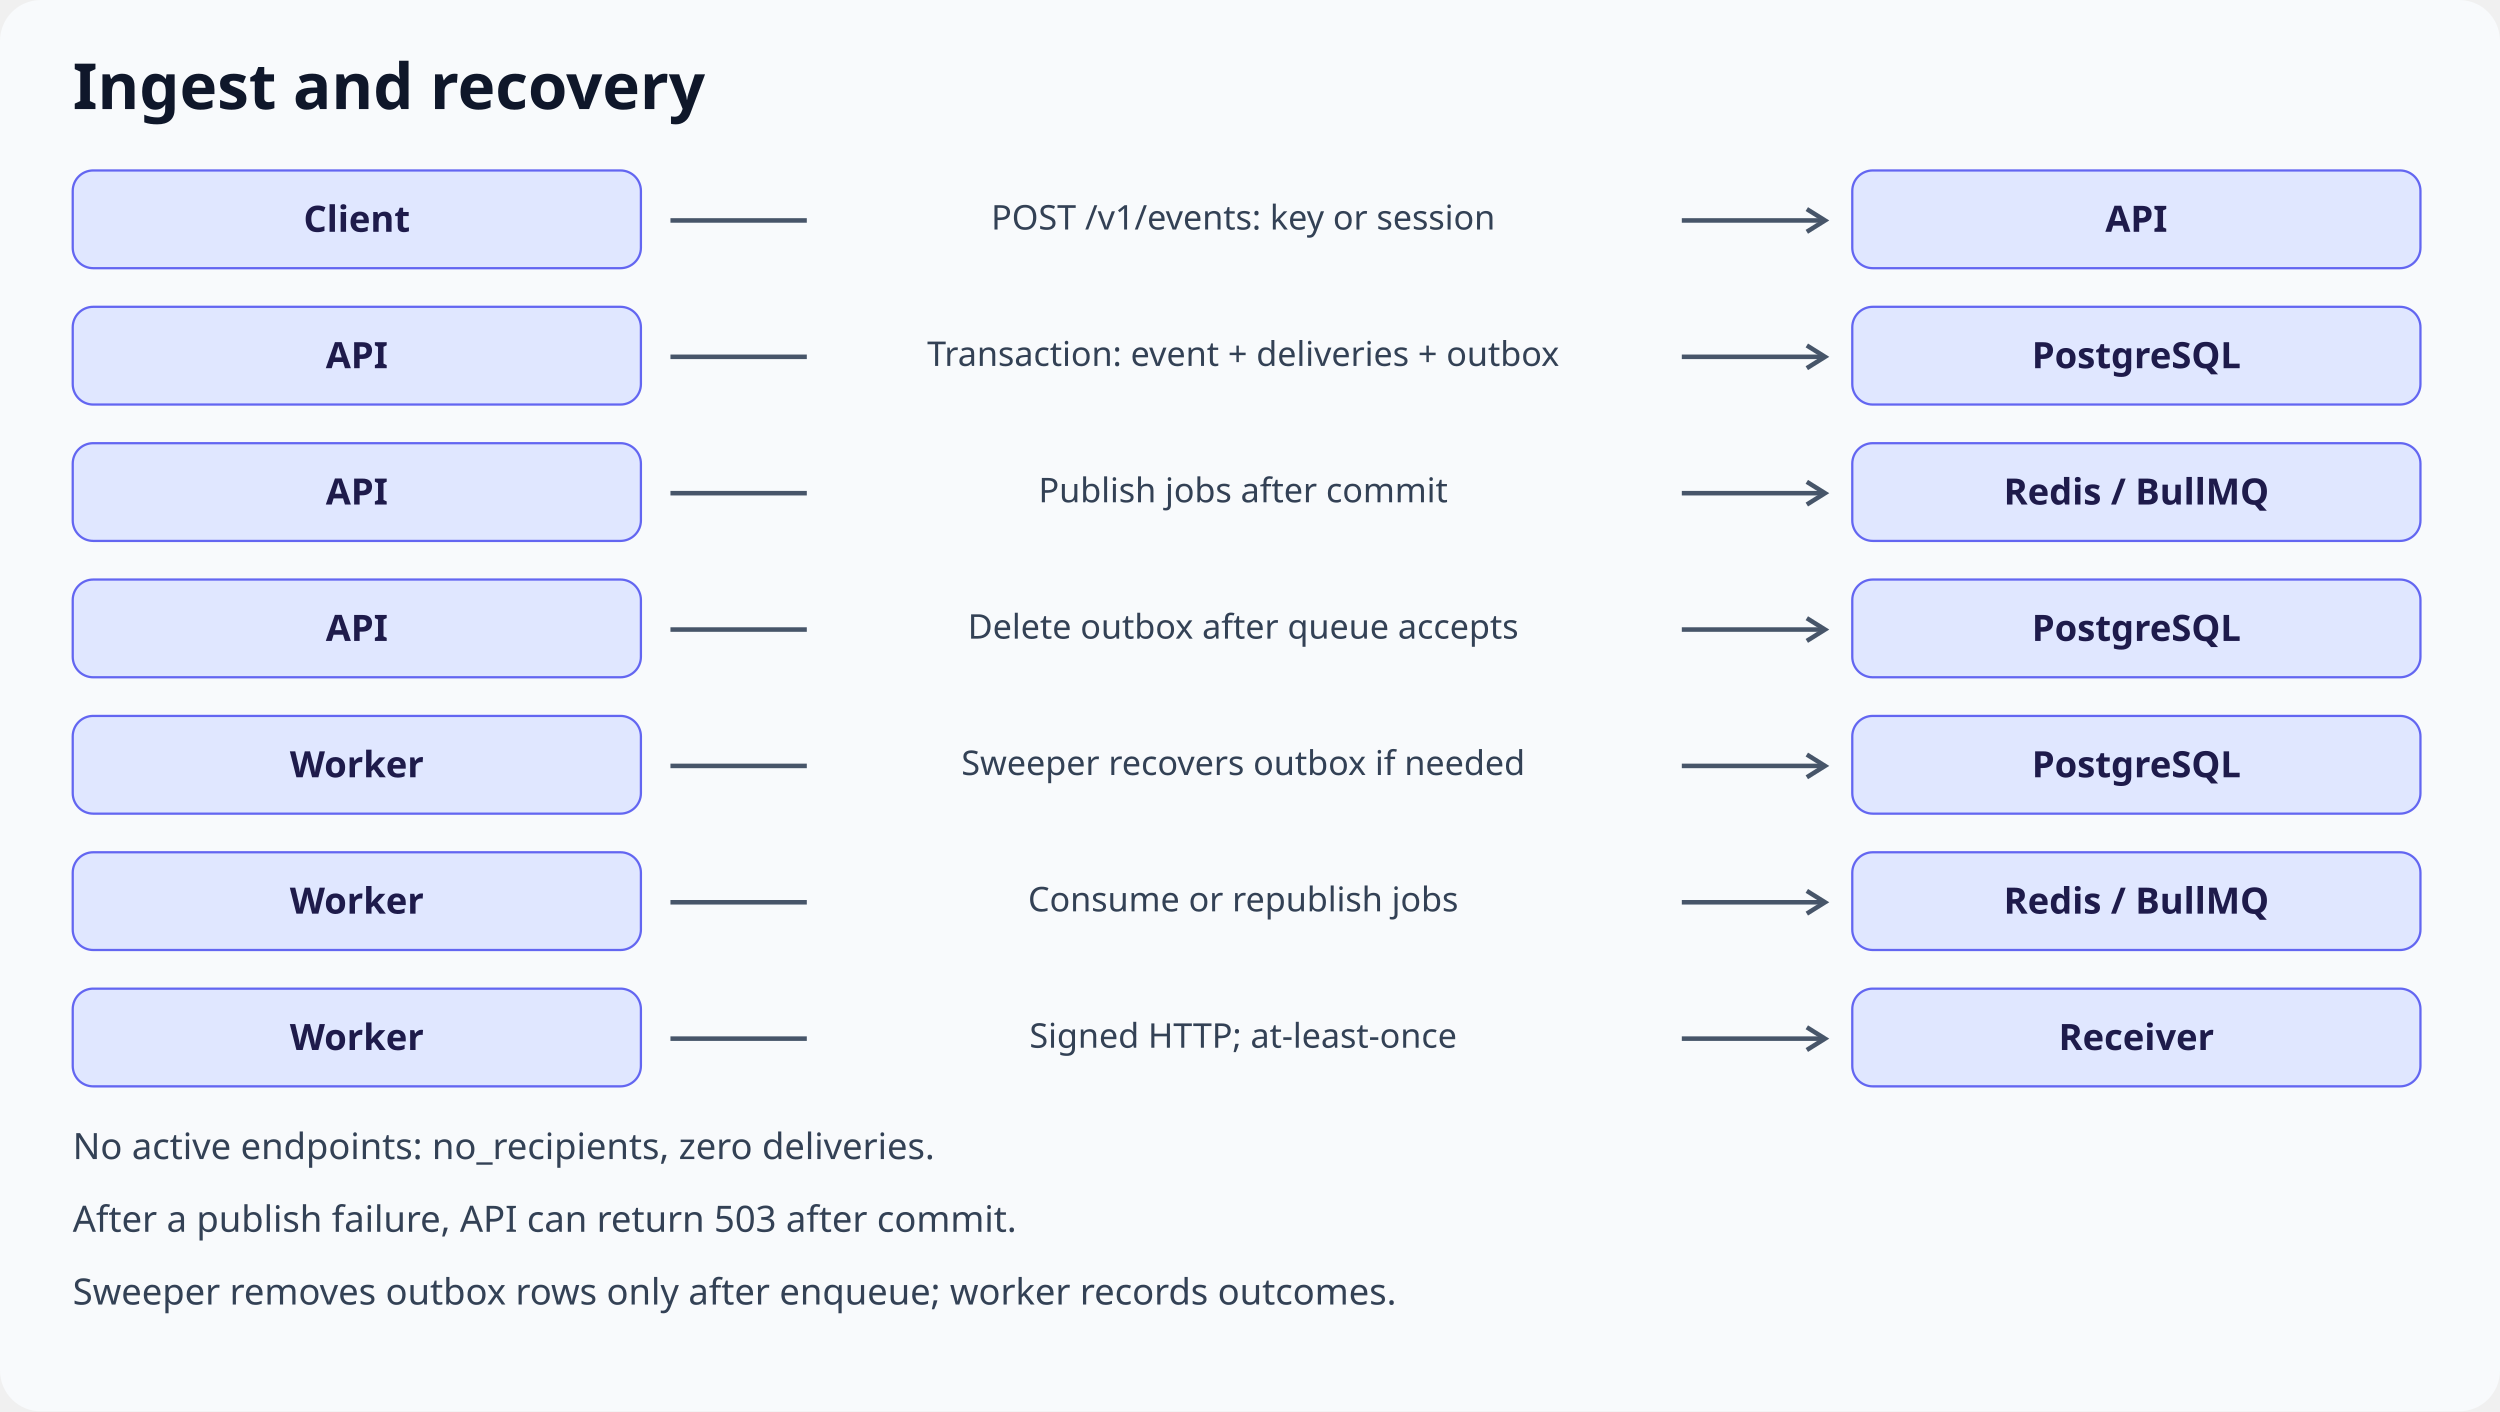
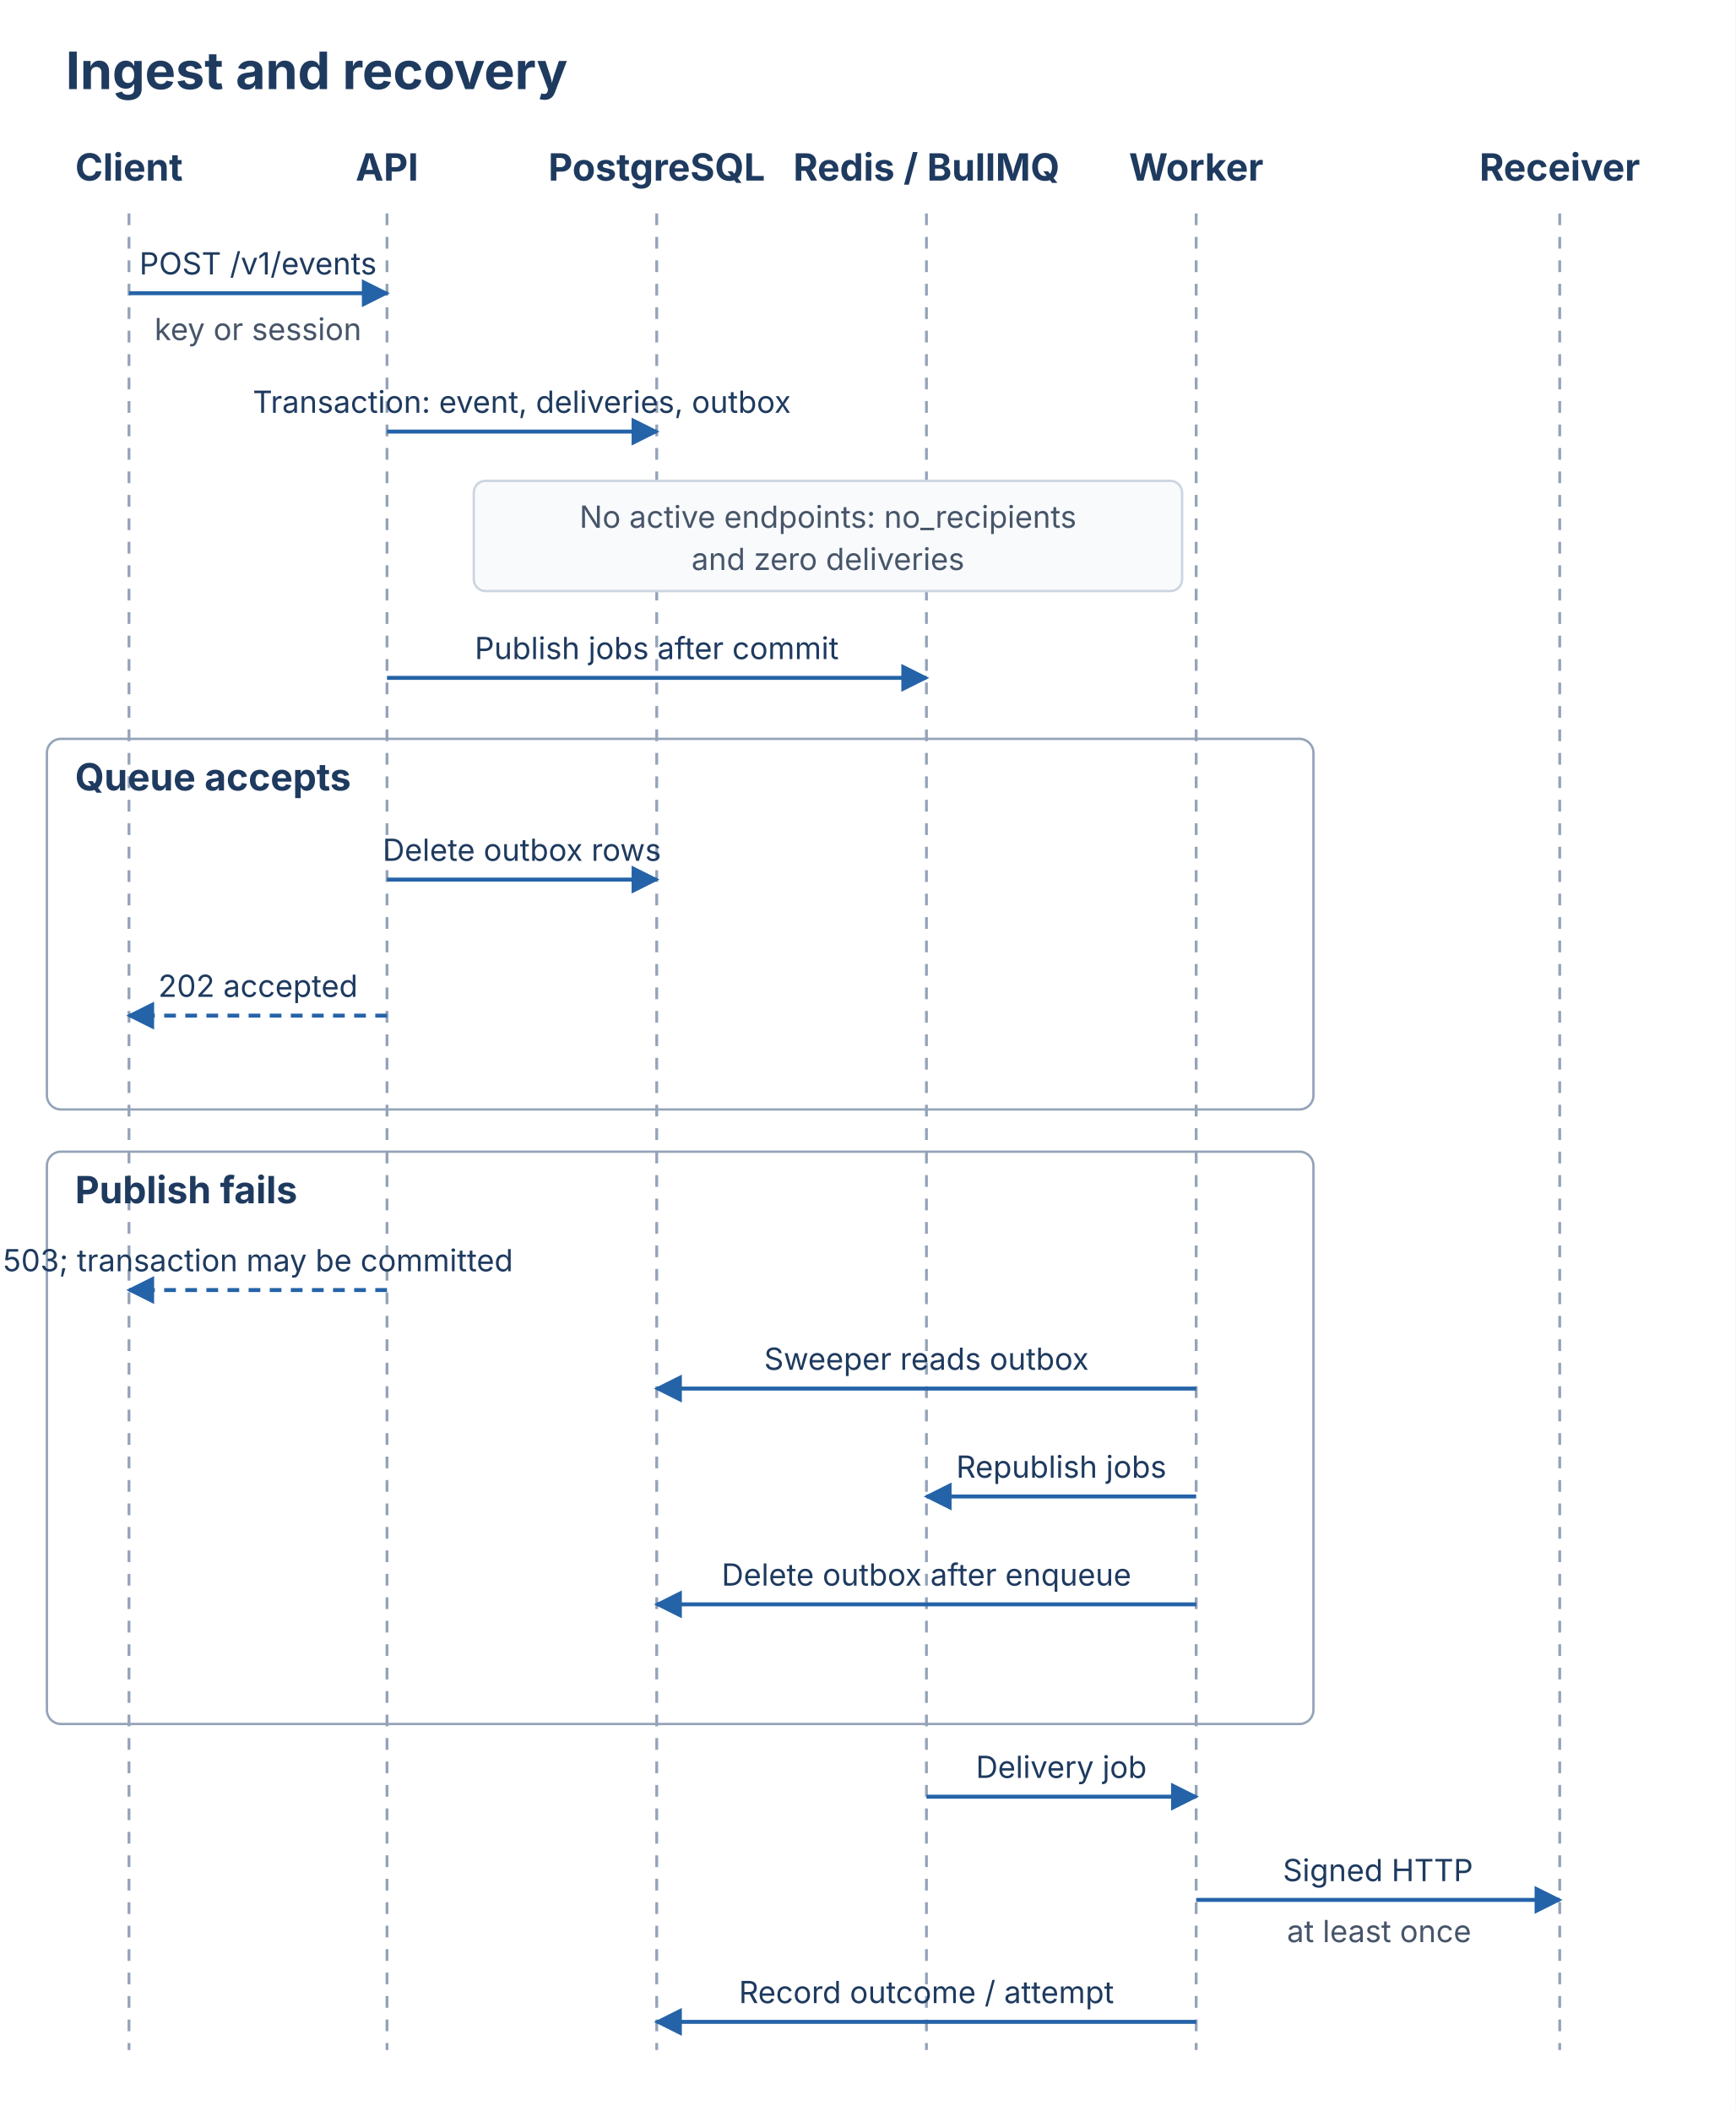
- <svg xmlns="http://www.w3.org/2000/svg" viewBox="0 0 1100 621" role="img" aria-labelledby="title desc">
-   <rect width="1100" height="621" rx="18" fill="#f8fafc" />
-   <text x="32" y="48" font-family="sans-serif" font-size="28" font-weight="700" fill="#0f172a">Ingest and recovery</text>
-   <rect x="32" y="75" width="250" height="43" rx="9" fill="#e0e7ff" stroke="#6366f1" />
-   <text x="157" y="102" text-anchor="middle" font-family="sans-serif" font-size="16" font-weight="600" fill="#1e1b4b">Client</text>
-   <rect x="815" y="75" width="250" height="43" rx="9" fill="#e0e7ff" stroke="#6366f1" />
-   <text x="940" y="102" text-anchor="middle" font-family="sans-serif" font-size="16" font-weight="600" fill="#1e1b4b">API</text>
-   <path d="M 295 97 H 802" stroke="#475569" stroke-width="2" />
-   <path d="M 795 92 l 8 5 -8 5" fill="none" stroke="#475569" stroke-width="2" />
-   <rect x="355" y="80" width="385" height="32" rx="5" fill="#f8fafc" />
-   <text x="547" y="101" text-anchor="middle" font-family="sans-serif" font-size="15" fill="#334155">POST /v1/events: key or session</text>
-   <rect x="32" y="135" width="250" height="43" rx="9" fill="#e0e7ff" stroke="#6366f1" />
-   <text x="157" y="162" text-anchor="middle" font-family="sans-serif" font-size="16" font-weight="600" fill="#1e1b4b">API</text>
-   <rect x="815" y="135" width="250" height="43" rx="9" fill="#e0e7ff" stroke="#6366f1" />
-   <text x="940" y="162" text-anchor="middle" font-family="sans-serif" font-size="16" font-weight="600" fill="#1e1b4b">PostgreSQL</text>
-   <path d="M 295 157 H 802" stroke="#475569" stroke-width="2" />
-   <path d="M 795 152 l 8 5 -8 5" fill="none" stroke="#475569" stroke-width="2" />
-   <rect x="355" y="140" width="385" height="32" rx="5" fill="#f8fafc" />
-   <text x="547" y="161" text-anchor="middle" font-family="sans-serif" font-size="15" fill="#334155">Transaction: event + deliveries + outbox</text>
-   <rect x="32" y="195" width="250" height="43" rx="9" fill="#e0e7ff" stroke="#6366f1" />
-   <text x="157" y="222" text-anchor="middle" font-family="sans-serif" font-size="16" font-weight="600" fill="#1e1b4b">API</text>
-   <rect x="815" y="195" width="250" height="43" rx="9" fill="#e0e7ff" stroke="#6366f1" />
-   <text x="940" y="222" text-anchor="middle" font-family="sans-serif" font-size="16" font-weight="600" fill="#1e1b4b">Redis / BullMQ</text>
-   <path d="M 295 217 H 802" stroke="#475569" stroke-width="2" />
-   <path d="M 795 212 l 8 5 -8 5" fill="none" stroke="#475569" stroke-width="2" />
-   <rect x="355" y="200" width="385" height="32" rx="5" fill="#f8fafc" />
-   <text x="547" y="221" text-anchor="middle" font-family="sans-serif" font-size="15" fill="#334155">Publish jobs after commit</text>
-   <rect x="32" y="255" width="250" height="43" rx="9" fill="#e0e7ff" stroke="#6366f1" />
-   <text x="157" y="282" text-anchor="middle" font-family="sans-serif" font-size="16" font-weight="600" fill="#1e1b4b">API</text>
-   <rect x="815" y="255" width="250" height="43" rx="9" fill="#e0e7ff" stroke="#6366f1" />
-   <text x="940" y="282" text-anchor="middle" font-family="sans-serif" font-size="16" font-weight="600" fill="#1e1b4b">PostgreSQL</text>
-   <path d="M 295 277 H 802" stroke="#475569" stroke-width="2" />
-   <path d="M 795 272 l 8 5 -8 5" fill="none" stroke="#475569" stroke-width="2" />
-   <rect x="355" y="260" width="385" height="32" rx="5" fill="#f8fafc" />
-   <text x="547" y="281" text-anchor="middle" font-family="sans-serif" font-size="15" fill="#334155">Delete outbox after queue accepts</text>
-   <rect x="32" y="315" width="250" height="43" rx="9" fill="#e0e7ff" stroke="#6366f1" />
-   <text x="157" y="342" text-anchor="middle" font-family="sans-serif" font-size="16" font-weight="600" fill="#1e1b4b">Worker</text>
-   <rect x="815" y="315" width="250" height="43" rx="9" fill="#e0e7ff" stroke="#6366f1" />
-   <text x="940" y="342" text-anchor="middle" font-family="sans-serif" font-size="16" font-weight="600" fill="#1e1b4b">PostgreSQL</text>
-   <path d="M 295 337 H 802" stroke="#475569" stroke-width="2" />
-   <path d="M 795 332 l 8 5 -8 5" fill="none" stroke="#475569" stroke-width="2" />
-   <rect x="355" y="320" width="385" height="32" rx="5" fill="#f8fafc" />
-   <text x="547" y="341" text-anchor="middle" font-family="sans-serif" font-size="15" fill="#334155">Sweeper recovers outbox if needed</text>
-   <rect x="32" y="375" width="250" height="43" rx="9" fill="#e0e7ff" stroke="#6366f1" />
-   <text x="157" y="402" text-anchor="middle" font-family="sans-serif" font-size="16" font-weight="600" fill="#1e1b4b">Worker</text>
-   <rect x="815" y="375" width="250" height="43" rx="9" fill="#e0e7ff" stroke="#6366f1" />
-   <text x="940" y="402" text-anchor="middle" font-family="sans-serif" font-size="16" font-weight="600" fill="#1e1b4b">Redis / BullMQ</text>
-   <path d="M 295 397 H 802" stroke="#475569" stroke-width="2" />
-   <path d="M 795 392 l 8 5 -8 5" fill="none" stroke="#475569" stroke-width="2" />
-   <rect x="355" y="380" width="385" height="32" rx="5" fill="#f8fafc" />
-   <text x="547" y="401" text-anchor="middle" font-family="sans-serif" font-size="15" fill="#334155">Consume or republish jobs</text>
-   <rect x="32" y="435" width="250" height="43" rx="9" fill="#e0e7ff" stroke="#6366f1" />
-   <text x="157" y="462" text-anchor="middle" font-family="sans-serif" font-size="16" font-weight="600" fill="#1e1b4b">Worker</text>
-   <rect x="815" y="435" width="250" height="43" rx="9" fill="#e0e7ff" stroke="#6366f1" />
-   <text x="940" y="462" text-anchor="middle" font-family="sans-serif" font-size="16" font-weight="600" fill="#1e1b4b">Receiver</text>
-   <path d="M 295 457 H 802" stroke="#475569" stroke-width="2" />
-   <path d="M 795 452 l 8 5 -8 5" fill="none" stroke="#475569" stroke-width="2" />
-   <rect x="355" y="440" width="385" height="32" rx="5" fill="#f8fafc" />
-   <text x="547" y="461" text-anchor="middle" font-family="sans-serif" font-size="15" fill="#334155">Signed HTTP; at-least-once</text>
-   <text x="32" y="510" font-family="sans-serif" font-size="16" fill="#334155">No active endpoints: no_recipients, zero deliveries.</text>
-   <text x="32" y="542" font-family="sans-serif" font-size="16" fill="#334155">After a publish failure, API can return 503 after commit.</text>
-   <text x="32" y="574" font-family="sans-serif" font-size="16" fill="#334155">Sweeper removes outbox rows only after enqueue; worker records outcomes.</text>
+ <svg xmlns="http://www.w3.org/2000/svg" viewBox="0 0 740 900" role="img" aria-labelledby="title desc">
+   <defs>
+     <marker id="arrow" viewBox="0 0 10 10" refX="9" refY="5" markerWidth="7" markerHeight="7" orient="auto-start-reverse">
+       <path d="M0 0L10 5L0 10Z" fill="#2563a8" />
+     </marker>
+   </defs>
+   <style>text{font-family:system-ui,-apple-system,sans-serif;fill:#0f172a} .heading{font-size:22px;font-weight:700;fill:#1e3a5f} .node{fill:#fff;stroke:#94a3b8;stroke-width:1.5} .name{font-size:16px;font-weight:650;fill:#1e3a5f} .small{font-size:13px;fill:#475569} .label{font-size:13px;fill:#1e3a5f} .line{fill:none;stroke:#2563a8;stroke-width:1.7;marker-end:url(#arrow)} .rel{fill:none;stroke:#64748b;stroke-width:1.4} .life{stroke:#94a3b8;stroke-width:1.2;stroke-dasharray:5 5}</style>
+   <rect width="740" height="900" fill="white" />
+   <text x="28" y="38" class="heading">Ingest and recovery</text>
+   <text class="name" x="55" y="77" text-anchor="middle">Client</text>
+   <line class="life" x1="55" y1="91" x2="55" y2="874" />
+   <text class="name" x="165" y="77" text-anchor="middle">API</text>
+   <line class="life" x1="165" y1="91" x2="165" y2="874" />
+   <text class="name" x="280" y="77" text-anchor="middle">PostgreSQL</text>
+   <line class="life" x1="280" y1="91" x2="280" y2="874" />
+   <text class="name" x="395" y="77" text-anchor="middle">Redis / BullMQ</text>
+   <line class="life" x1="395" y1="91" x2="395" y2="874" />
+   <text class="name" x="510" y="77" text-anchor="middle">Worker</text>
+   <line class="life" x1="510" y1="91" x2="510" y2="874" />
+   <text class="name" x="665" y="77" text-anchor="middle">Receiver</text>
+   <line class="life" x1="665" y1="91" x2="665" y2="874" />
+   <path d="M55 125H165" class="line" />
+   <text class="label" x="110.0" y="117" text-anchor="middle">POST /v1/events</text>
+   <text class="small" x="110" y="145" text-anchor="middle">key or session</text>
+   <path d="M165 184H280" class="line" />
+   <text class="label" x="222.5" y="176" text-anchor="middle">Transaction: event, deliveries, outbox</text>
+   <rect x="202" y="205" width="302" height="47" rx="5" fill="#f8fafc" stroke="#cbd5e1" />
+   <text class="small" x="353" y="225" text-anchor="middle">No active endpoints: no_recipients</text>
+   <text class="small" x="353" y="243" text-anchor="middle">and zero deliveries</text>
+   <path d="M165 289H395" class="line" />
+   <text class="label" x="280.0" y="281" text-anchor="middle">Publish jobs after commit</text>
+   <rect x="20" y="315" width="540" height="158" rx="6" fill="none" stroke="#94a3b8" />
+   <text x="32" y="337" class="name">Queue accepts</text>
+   <path d="M165 375H280" class="line" />
+   <text class="label" x="222.5" y="367" text-anchor="middle">Delete outbox rows</text>
+   <path d="M165 433H55" class="line" stroke-dasharray="5 4" />
+   <text class="label" x="110.0" y="425" text-anchor="middle">202 accepted</text>
+   <rect x="20" y="491" width="540" height="244" rx="6" fill="none" stroke="#94a3b8" />
+   <text x="32" y="513" class="name">Publish fails</text>
+   <path d="M165 550H55" class="line" stroke-dasharray="5 4" />
+   <text class="label" x="110.0" y="542" text-anchor="middle">503; transaction may be committed</text>
+   <path d="M510 592H280" class="line" />
+   <text class="label" x="395.0" y="584" text-anchor="middle">Sweeper reads outbox</text>
+   <path d="M510 638H395" class="line" />
+   <text class="label" x="452.5" y="630" text-anchor="middle">Republish jobs</text>
+   <path d="M510 684H280" class="line" />
+   <text class="label" x="395.0" y="676" text-anchor="middle">Delete outbox after enqueue</text>
+   <path d="M395 766H510" class="line" />
+   <text class="label" x="452.5" y="758" text-anchor="middle">Delivery job</text>
+   <path d="M510 810H665" class="line" />
+   <text class="label" x="587.5" y="802" text-anchor="middle">Signed HTTP</text>
+   <text class="small" x="588" y="828" text-anchor="middle">at least once</text>
+   <path d="M510 862H280" class="line" />
+   <text class="label" x="395.0" y="854" text-anchor="middle">Record outcome / attempt</text>
</svg>
